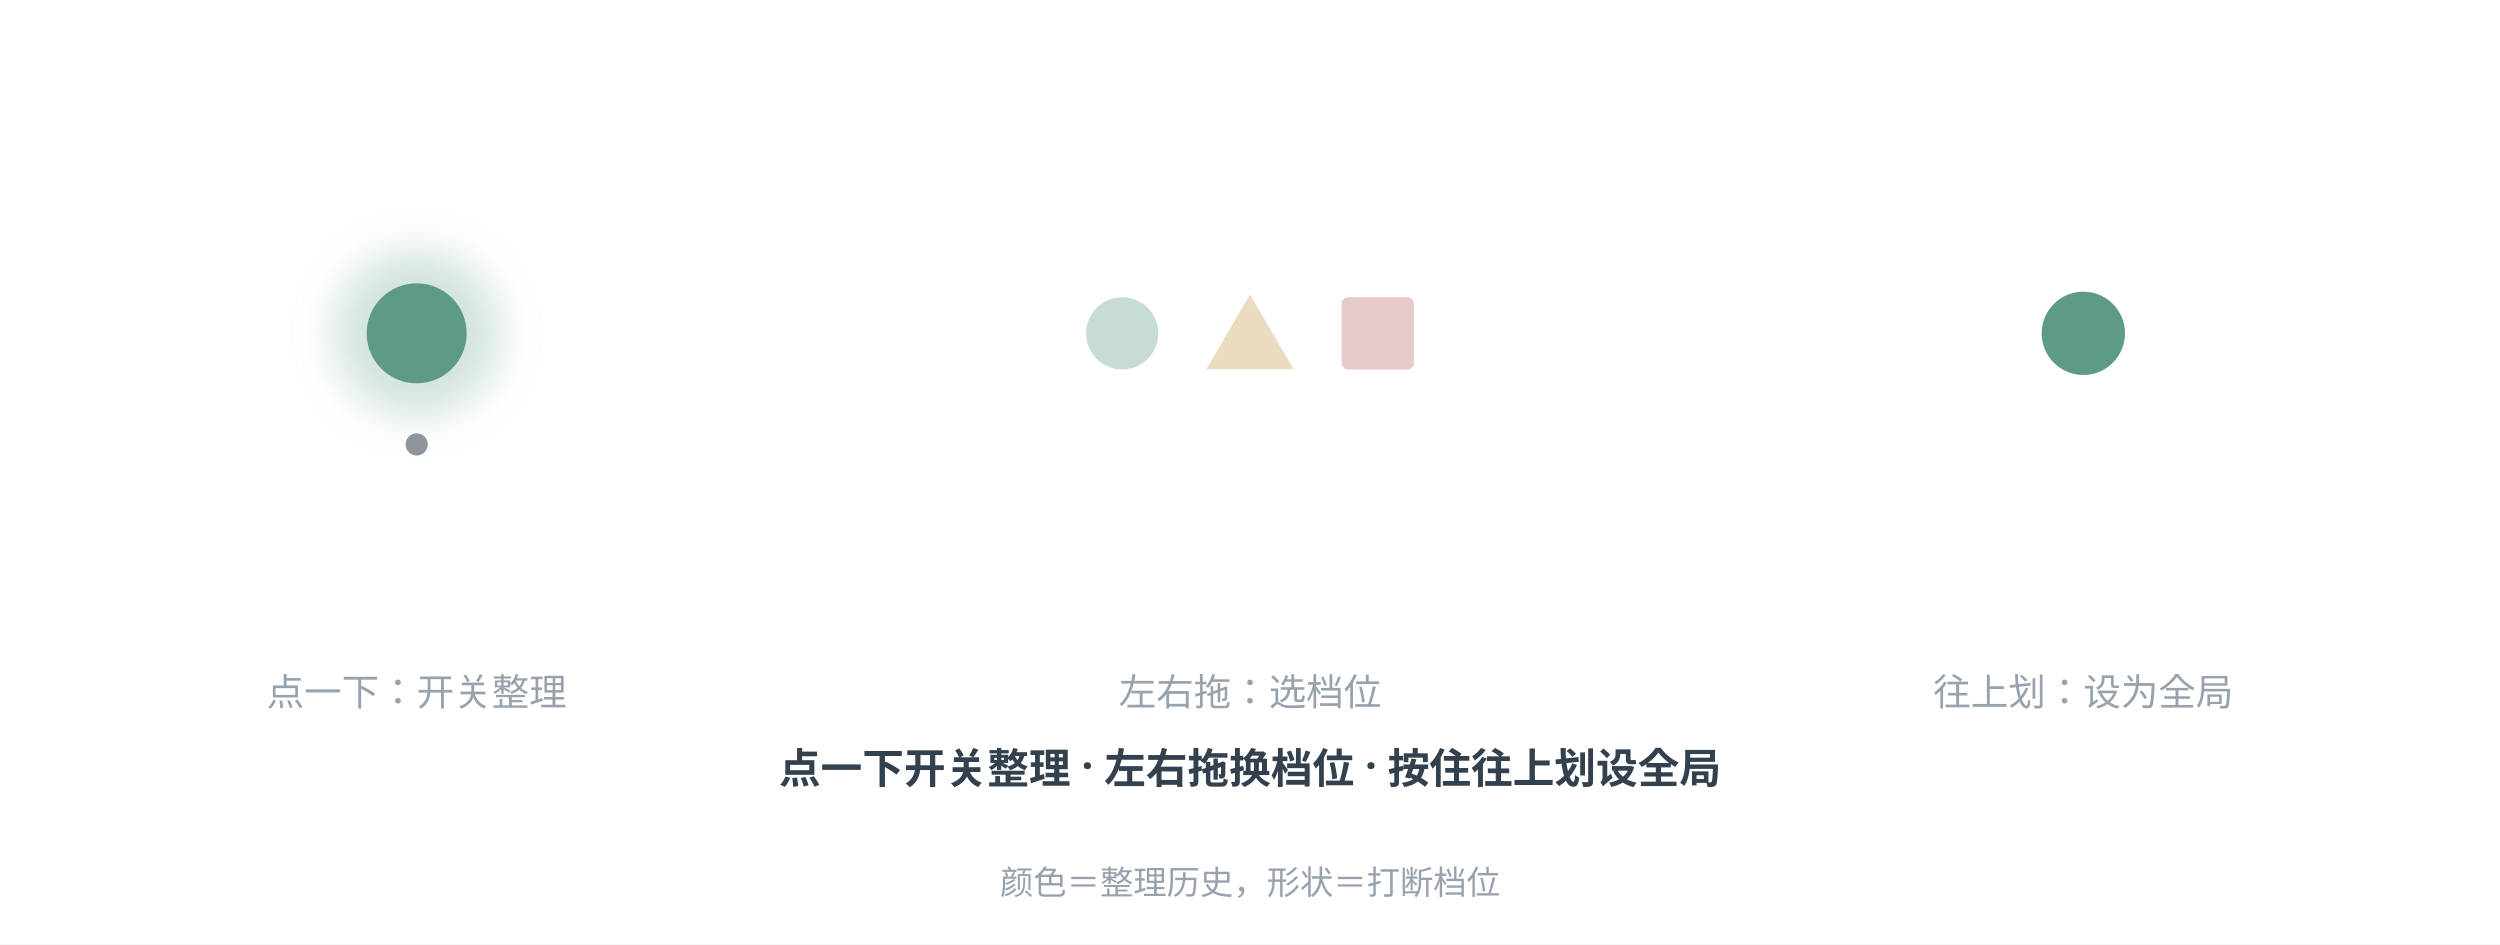
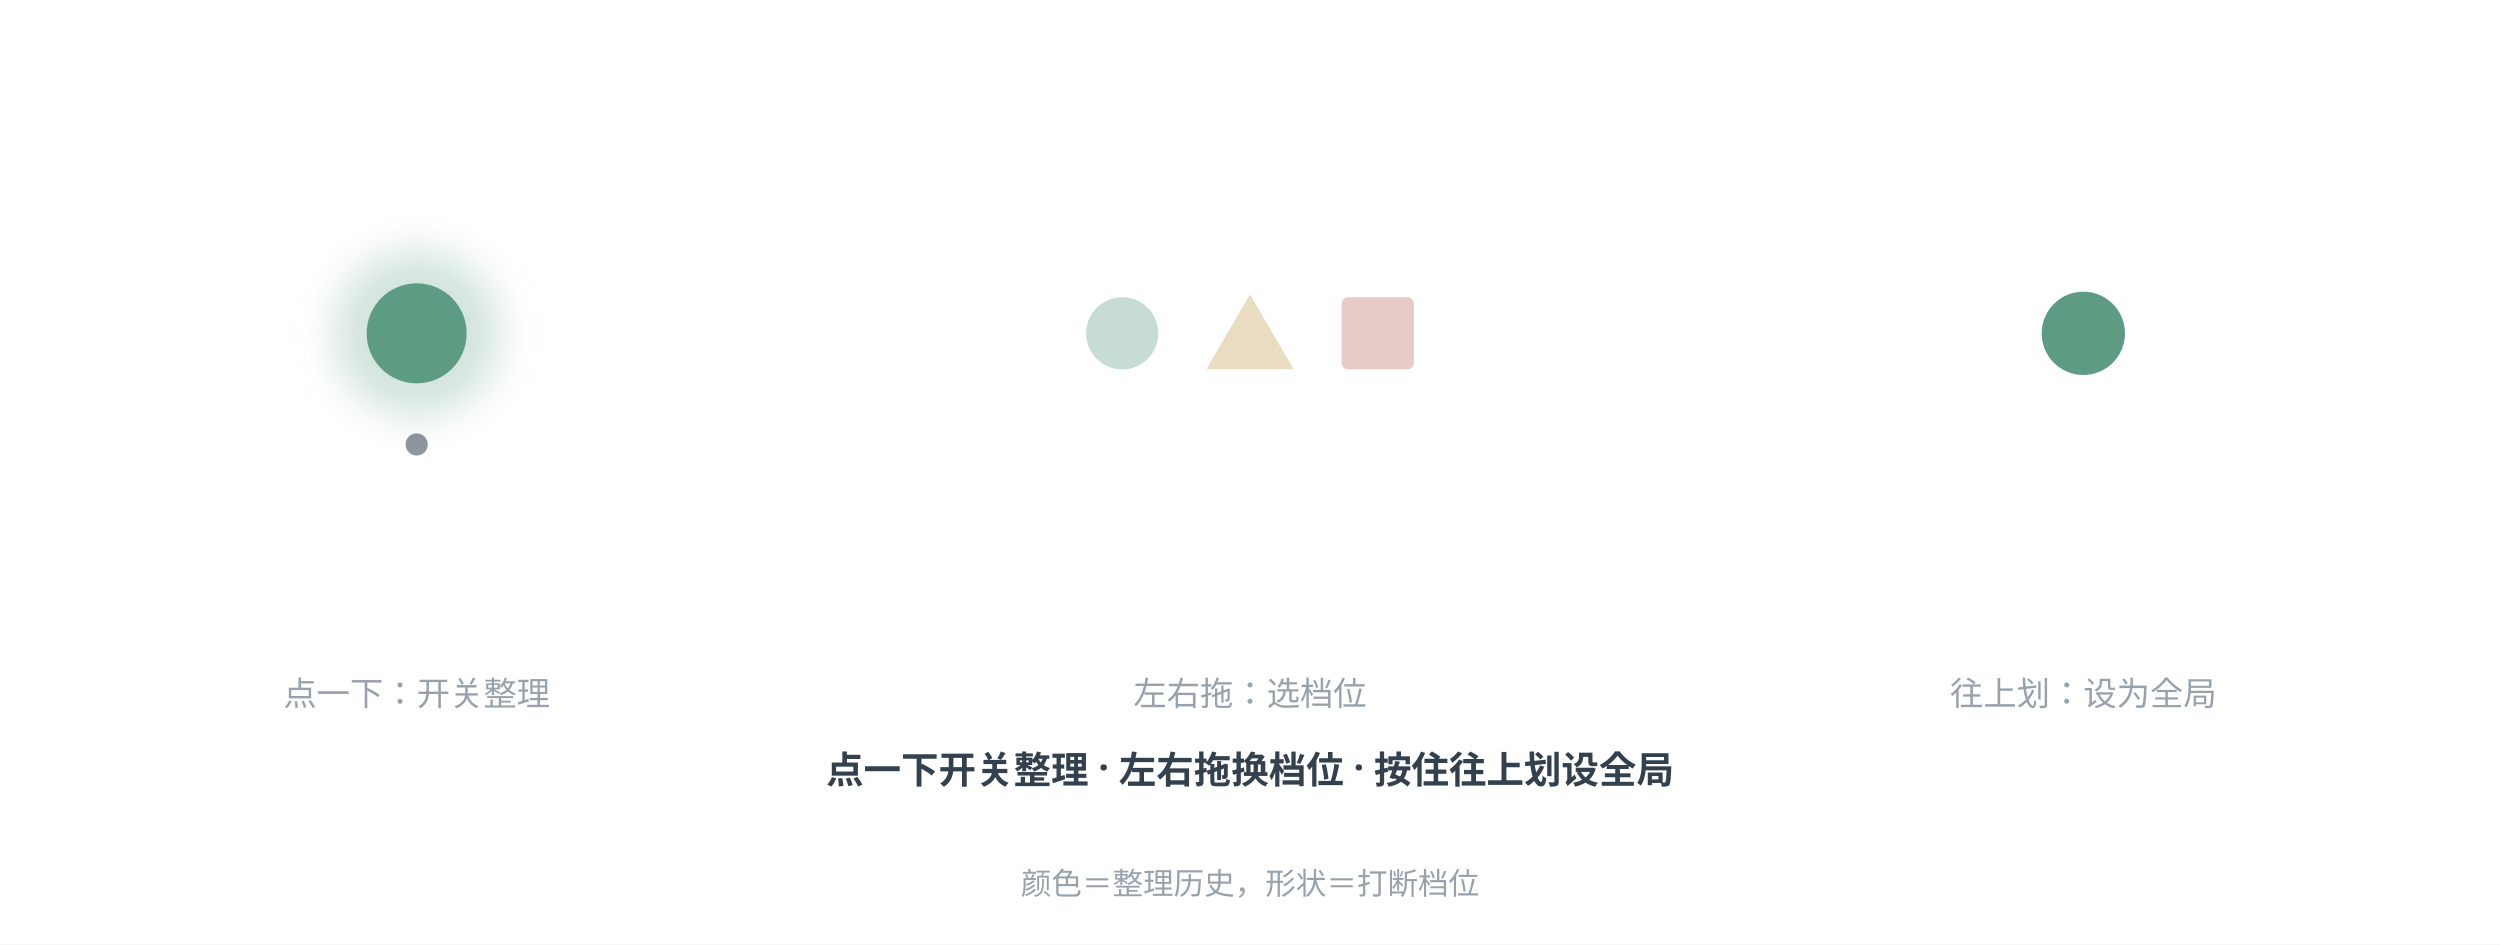
<svg xmlns="http://www.w3.org/2000/svg" viewBox="0 0 900 340" width="900" height="340" role="img" aria-label="点一下开关整理 · 左右拖换档位 · 按住往上划设全局">
  <style>
    text { font-family: 'PingFang SC','Hiragino Sans GB','Microsoft YaHei','Noto Sans SC',system-ui,sans-serif; }
-     .cap { font-size: 15px; font-weight: 600; fill: #33404d; }
-     .sub { font-size: 12px; fill: #98a2ad; }
-     .scene { font-size: 13.5px; fill: #98a2ad; }
+     .cap { font-size: 13.5px; font-weight: 600; fill: #33404d; }
+     .sub { font-size: 11px; fill: #98a2ad; }
+     .scene { font-size: 12px; fill: #98a2ad; }
    .tag { font-size: 11px; font-weight: 600; }
  </style>
  <defs>
    <filter id="b" x="-80%" y="-80%" width="260%" height="260%">
      <feGaussianBlur stdDeviation="7" />
    </filter>
  </defs>
  <rect width="900" height="340" fill="#ffffff" />
  <g>
    <circle cx="150" cy="120" r="30" fill="#5d9c83" opacity="0.28" filter="url(#b)" />
    <g opacity="1">
      <circle cx="150" cy="120" r="18" fill="#5d9c83" />
      <animate attributeName="opacity" values="1;1;0;0;1;1" keyTimes="0;0.18;0.22;0.45;0.5;1" dur="9s" repeatCount="indefinite" />
    </g>
    <g opacity="0">
      <circle cx="150" cy="120" r="18" fill="#9aa3ad" />
      <animate attributeName="opacity" values="0;0;1;1;0;0" keyTimes="0;0.18;0.22;0.45;0.5;1" dur="9s" repeatCount="indefinite" />
    </g>
    <circle cx="150" cy="120" fill="none" stroke="#5d9c83" stroke-width="3" r="18" opacity="0">
      <animate attributeName="r" values="18;18;46;46" keyTimes="0;0.13;0.30;1" dur="9s" repeatCount="indefinite" />
      <animate attributeName="opacity" values="0;0.9;0;0" keyTimes="0;0.13;0.30;1" dur="9s" repeatCount="indefinite" />
    </circle>
    <circle cx="150" cy="160" r="4" fill="#33404d" opacity="0.55">
      <animate attributeName="opacity" values="0;0.55;0;0;0.55;0" keyTimes="0;0.12;0.18;0.5;0.56;0.62" dur="9s" repeatCount="indefinite" />
    </circle>
  </g>
  <g opacity="0.35">
    <circle cx="404" cy="120" r="13" fill="#5d9c83" />
    <animate attributeName="opacity" values="1;1;0.35;0.35;1" keyTimes="0;0.30;0.34;0.96;1" dur="9s" repeatCount="indefinite" />
  </g>
  <g opacity="0.35">
    <path d="M450 106 L465.68 132.88 L434.32 132.88 Z" fill="#c19a4b" />
    <animate attributeName="opacity" values="0.35;0.35;1;1;0.35;0.35;1" keyTimes="0;0.30;0.34;0.62;0.66;0.96;1" dur="9s" repeatCount="indefinite" />
  </g>
  <g opacity="0.35">
    <rect x="483" y="107" width="26" height="26" rx="2.34" fill="#b76a63" />
    <animate attributeName="opacity" values="0.35;0.35;1;1;0.35" keyTimes="0;0.62;0.66;0.96;1" dur="9s" repeatCount="indefinite" />
  </g>
  <circle cx="750" cy="120" r="15" fill="#5d9c83">
    <animate attributeName="cy" values="120;120;108;98;94;94;112;122;120;120" keyTimes="0;0.55;0.60;0.65;0.70;0.86;0.92;0.95;0.98;1" dur="9s" repeatCount="indefinite" />
  </circle>
  <g opacity="0">
    <animate attributeName="opacity" values="0;0;1;1;0;0" keyTimes="0;0.66;0.74;0.92;0.97;1" dur="9s" repeatCount="indefinite" />
    <rect x="708" y="150" width="84" height="21" rx="10.5" fill="#f3f1ff" stroke="#ddd6fe" />
    <text x="750" y="165" text-anchor="middle" class="tag" fill="#7c5cf0">所有会话</text>
  </g>
  <text x="150" y="254" text-anchor="middle" class="scene">点一下：开关整理</text>
  <text x="450" y="254" text-anchor="middle" class="scene">左右拖：选档位</text>
  <text x="750" y="254" text-anchor="middle" class="scene">往上划：设为全局</text>
  <text x="450" y="282" text-anchor="middle" class="cap">点一下开关整理 · 左右拖换档位 · 按住往上划设全局</text>
  <text x="450" y="322" text-anchor="middle" class="sub">颜色＝整理历史，形状＝打断档位</text>
</svg>
